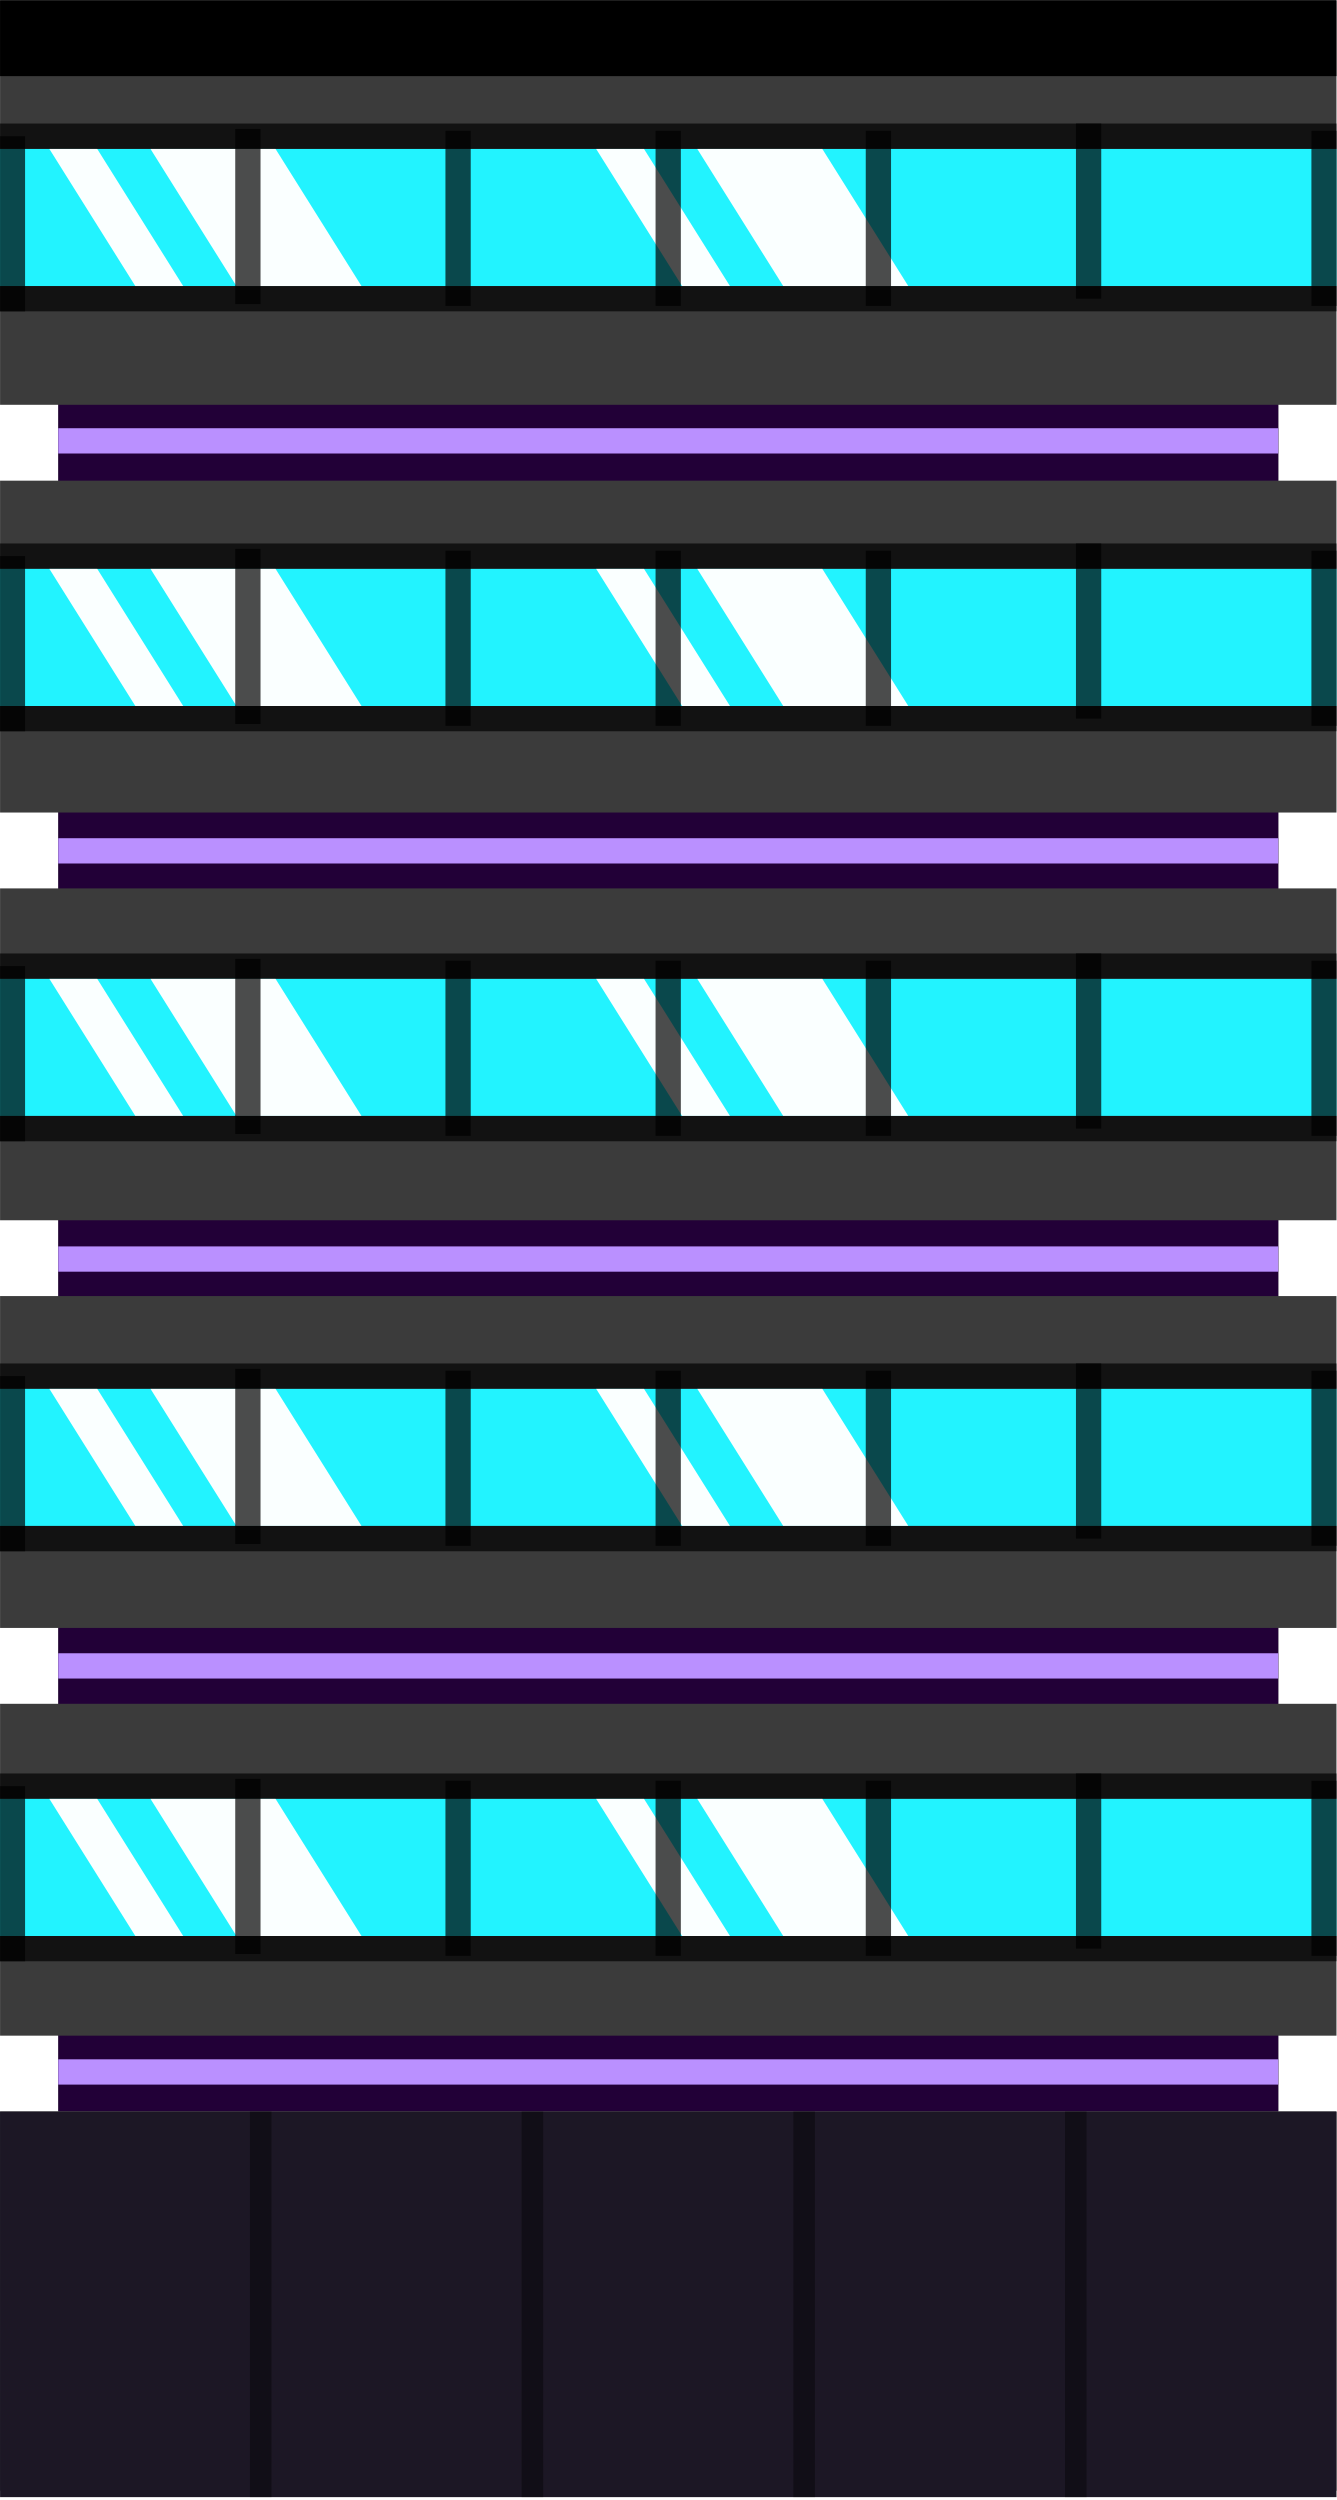
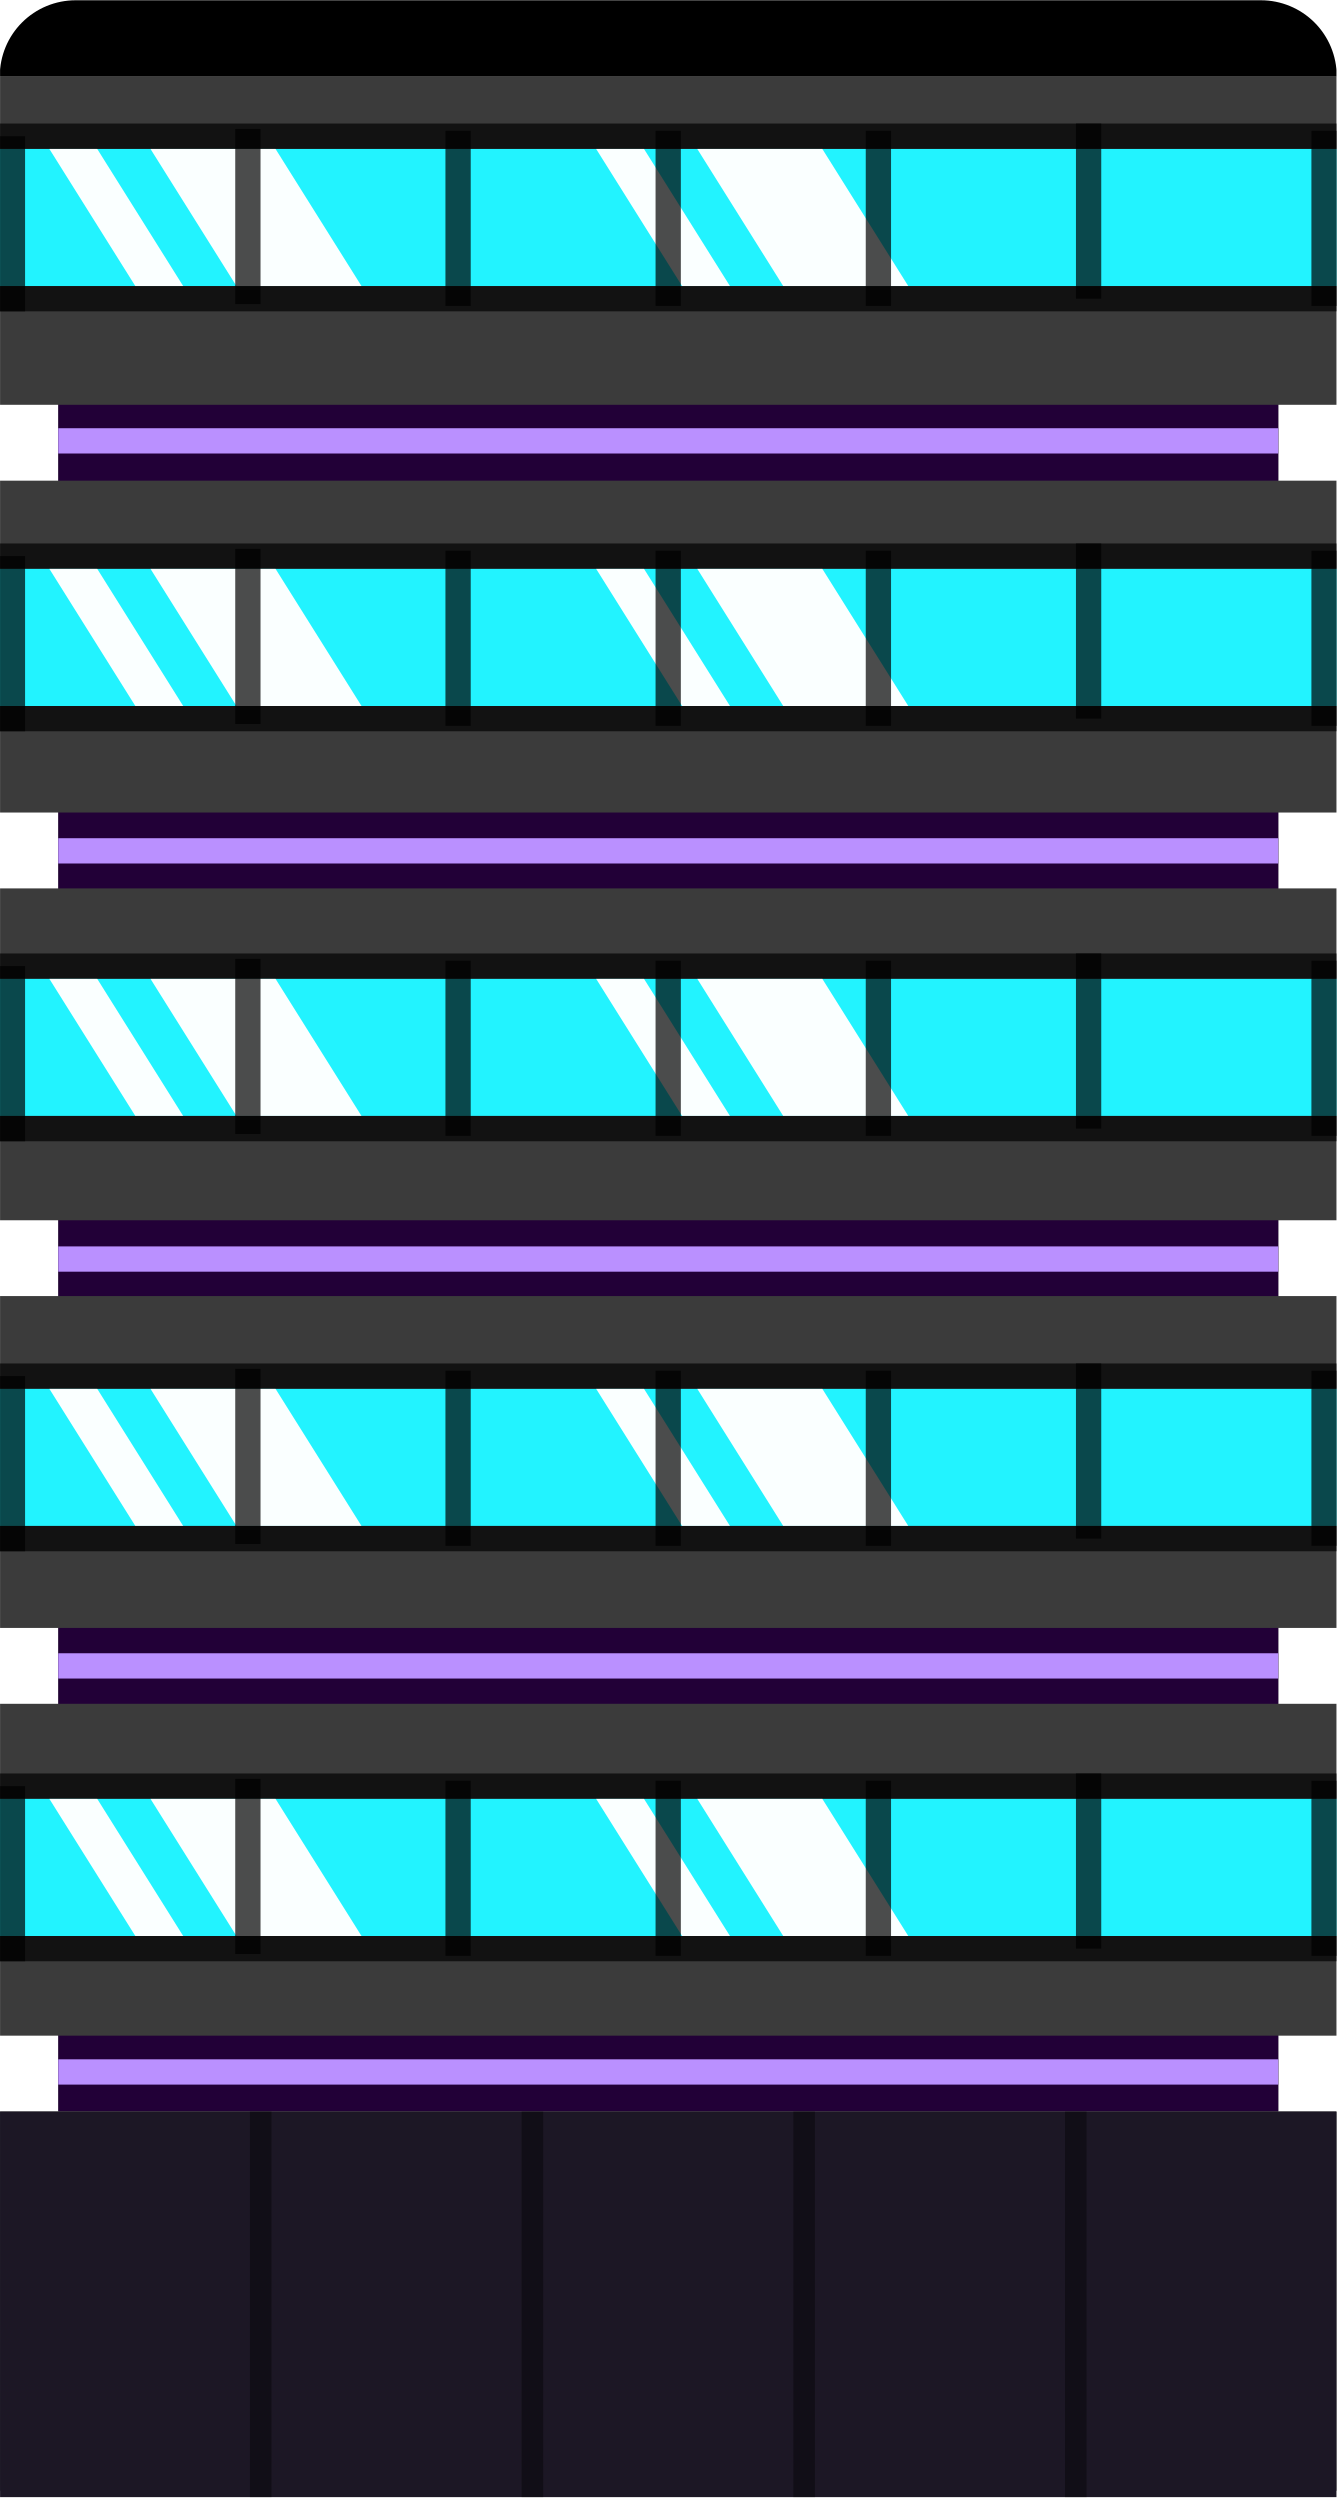
<svg xmlns="http://www.w3.org/2000/svg" width="100%" height="100%" viewBox="0 0 423 791" version="1.1" xml:space="preserve" style="fill-rule:evenodd;clip-rule:evenodd;stroke-linejoin:round;stroke-miterlimit:2;">
  <g transform="matrix(1,0,0,1,-17338,-3746.49)">
    <g id="Artboard2" transform="matrix(1.71188,0,0,1.32355,2768.21,-925.635)">
      <rect x="8511" y="3530" width="247" height="597" style="fill:none;" />
      <clipPath id="_clip1">
        <rect x="8511" y="3530" width="247" height="597" />
      </clipPath>
      <g clip-path="url(#_clip1)">
        <g transform="matrix(0.584153,0,0,0.860738,5048.39,2302.1)">
          <rect x="5946" y="1521" width="386" height="492" />
          <clipPath id="_clip2">
            <rect x="5946" y="1521" width="386" height="492" />
          </clipPath>
          <g clip-path="url(#_clip2)">
            <g transform="matrix(1,0,0,0.877788,-11410.5,-1862.05)">
              <rect x="17209" y="3844.98" width="699" height="583.017" style="fill:rgb(49,0,79);fill-opacity:0.7;" />
            </g>
          </g>
        </g>
        <g transform="matrix(0.530379,0,0,0.755546,6077.24,2666.02)">
          <rect x="4609" y="1279" width="425.136" height="8" style="fill:rgb(186,144,255);" />
        </g>
        <g transform="matrix(0.530379,0,0,0.755546,6077.24,2764.03)">
          <rect x="4609" y="1279" width="425.136" height="8" style="fill:rgb(186,144,255);" />
        </g>
        <g transform="matrix(0.530379,0,0,0.755546,6077.24,2861.61)">
          <rect x="4609" y="1279" width="425.136" height="8" style="fill:rgb(186,144,255);" />
        </g>
        <g transform="matrix(0.530379,0,0,0.755546,6077.24,2958.87)">
          <rect x="4609" y="1279" width="425.136" height="8" style="fill:rgb(186,144,255);" />
        </g>
        <g transform="matrix(0.530379,0,0,0.755546,6077.24,3055.94)">
          <rect x="4609" y="1279" width="425.136" height="8" style="fill:rgb(186,144,255);" />
        </g>
        <g transform="matrix(0.584153,0,0,0.755546,5047.35,2465.88)">
-           <path d="M6352.27,2196.49L6352.27,2076.49L5929.27,2076.49L5929.27,2196.49L6352.27,2196.49ZM6352.27,1947.49L5929.27,1947.49L5929.27,2052.49L6352.27,2052.49L6352.27,1947.49ZM6352.27,1818.49L5929.27,1818.49L5929.27,1923.49L6352.27,1923.49L6352.27,1818.49ZM6352.27,1689.49L5929.27,1689.49L5929.27,1794.49L6352.27,1794.49L6352.27,1689.49ZM6352.27,1560.49L5929.27,1560.49L5929.27,1665.49L6352.27,1665.49L6352.27,1560.49ZM5929.27,1408.49L5929.27,1536.49L6352.27,1536.49L6352.27,1408.49L5929.27,1408.49Z" style="fill:rgb(59,59,59);" />
+           <path d="M6352.27,2196.49L6352.27,2076.49L5929.27,2076.49L5929.27,2196.49L6352.27,2196.49ZM6352.27,1947.49L5929.27,1947.49L5929.27,2052.49L6352.27,2052.49L6352.27,1947.49ZM6352.27,1818.49L5929.27,1818.49L5929.27,1923.49L6352.27,1923.49L6352.27,1818.49ZM6352.27,1689.49L5929.27,1689.49L5929.27,1794.49L6352.27,1794.49L6352.27,1689.49ZM6352.27,1560.49L5929.27,1560.49L5929.27,1665.49L6352.27,1665.49L6352.27,1560.49ZM5929.27,1432.48L5929.27,1536.49L6352.27,1536.49L6352.27,1432.48L5929.27,1432.48Z" style="fill:rgb(59,59,59);" />
        </g>
        <g transform="matrix(0.584153,0,0,-0.116975,5818.59,4266.38)">
          <rect x="4609" y="1192" width="423" height="788" style="fill:rgb(28,23,37);" />
        </g>
        <g transform="matrix(0.584153,0,0,0.0230115,5818.59,3502.63)">
-           <rect x="4609" y="1192" width="423" height="788" />
+           <path d="M5032,1979.93C5032,1770.96 5029.47,1570.55 5024.97,1422.78C5020.47,1275.01 5014.37,1192 5008,1192C4933.61,1192 4707.39,1192 4633,1192C4626.63,1192 4620.53,1275.01 4616.03,1422.78C4611.53,1570.55 4609,1770.96 4609,1979.93C4609,1979.98 4609,1980 4609,1980L5032,1980L5032,1979.93Z" />
        </g>
        <g transform="matrix(0.00944358,0,0,0.116975,8513.65,3895.33)">
          <rect x="4609" y="1192" width="423" height="788" style="fill-opacity:0.38;" />
        </g>
        <g transform="matrix(0.00944358,0,0,0.116975,8563.87,3895.33)">
          <rect x="4609" y="1192" width="423" height="788" style="fill-opacity:0.38;" />
        </g>
        <g transform="matrix(0.00944358,0,0,0.116975,8614.09,3895.33)">
          <rect x="4609" y="1192" width="423" height="788" style="fill-opacity:0.38;" />
        </g>
        <g transform="matrix(0.00944358,0,0,0.116975,8664.3,3895.33)">
          <rect x="4609" y="1192" width="423" height="788" style="fill-opacity:0.38;" />
        </g>
        <g transform="matrix(1.41841,0,0,1.00635,7630.63,2629.45)">
          <g transform="matrix(0.441029,0,0,0.750781,-56.3432,-6.00625)">
            <rect x="1535" y="1247" width="395" height="43.419" style="fill:rgb(34,243,255);" />
            <clipPath id="_clip3">
              <rect x="1535" y="1247" width="395" height="43.419" />
            </clipPath>
            <g clip-path="url(#_clip3)">
              <g transform="matrix(0.33666,0,0.585354,1,-727.814,14)">
                <rect x="4621" y="1208" width="42" height="120" style="fill:rgb(250,255,255);" />
              </g>
              <g transform="matrix(0.87966,0,0.585354,1,-3207.14,14)">
                <rect x="4621" y="1208" width="42" height="120" style="fill:rgb(250,255,255);" />
              </g>
              <g transform="matrix(0.33666,0,0.585354,1,-566.265,14)">
                <rect x="4621" y="1208" width="42" height="120" style="fill:rgb(250,255,255);" />
              </g>
              <g transform="matrix(0.87966,0,0.585354,1,-3045.59,14)">
                <rect x="4621" y="1208" width="42" height="120" style="fill:rgb(250,255,255);" />
              </g>
            </g>
          </g>
          <g transform="matrix(0.409766,0,0,0.750781,-1267.98,-36.0375)">
            <rect x="4609" y="1279" width="425.136" height="8" style="fill-opacity:0.7;" />
          </g>
          <g transform="matrix(0.409766,0,0,0.750781,-1267.98,2.56705)">
            <rect x="4609" y="1279" width="425.136" height="8" style="fill-opacity:0.7;" />
          </g>
          <g transform="matrix(3.28728e-18,0.0978691,-0.411835,4.59721e-17,1181.35,474.416)">
            <rect x="4609" y="1279" width="425.136" height="8" style="fill-opacity:0.7;" />
          </g>
          <g transform="matrix(3.28728e-18,0.0978691,-0.411835,4.59721e-17,1208.74,474.852)">
            <rect x="4609" y="1279" width="425.136" height="8" style="fill-opacity:0.7;" />
          </g>
          <g transform="matrix(3.28728e-18,0.0978691,-0.411835,4.59721e-17,1236.12,474.852)">
            <rect x="4609" y="1279" width="425.136" height="8" style="fill-opacity:0.7;" />
          </g>
          <g transform="matrix(3.28728e-18,0.0978691,-0.411835,4.59721e-17,1263.51,474.852)">
            <rect x="4609" y="1279" width="425.136" height="8" style="fill-opacity:0.7;" />
          </g>
          <g transform="matrix(3.28728e-18,0.0978691,-0.411835,4.59721e-17,1290.9,473.133)">
            <rect x="4609" y="1279" width="425.136" height="8" style="fill-opacity:0.7;" />
          </g>
          <g transform="matrix(3.28728e-18,0.0978691,-0.411835,4.59721e-17,1321.58,474.852)">
            <rect x="4609" y="1279" width="425.136" height="8" style="fill-opacity:0.7;" />
          </g>
          <g transform="matrix(3.28728e-18,0.0978691,-0.411835,4.59721e-17,1150.67,476.136)">
            <rect x="4609" y="1279" width="425.136" height="8" style="fill-opacity:0.7;" />
          </g>
        </g>
        <g transform="matrix(1.41841,0,0,1.00635,7630.63,2729.83)">
          <g transform="matrix(0.441029,0,0,0.750781,-56.3432,-6.00625)">
            <rect x="1535" y="1247" width="395" height="43.419" style="fill:rgb(34,243,255);" />
            <clipPath id="_clip4">
              <rect x="1535" y="1247" width="395" height="43.419" />
            </clipPath>
            <g clip-path="url(#_clip4)">
              <g transform="matrix(0.33666,0,0.585354,1,-727.814,14)">
                <rect x="4621" y="1208" width="42" height="120" style="fill:rgb(250,255,255);" />
              </g>
              <g transform="matrix(0.87966,0,0.585354,1,-3207.14,14)">
                <rect x="4621" y="1208" width="42" height="120" style="fill:rgb(250,255,255);" />
              </g>
              <g transform="matrix(0.33666,0,0.585354,1,-566.265,14)">
                <rect x="4621" y="1208" width="42" height="120" style="fill:rgb(250,255,255);" />
              </g>
              <g transform="matrix(0.87966,0,0.585354,1,-3045.59,14)">
                <rect x="4621" y="1208" width="42" height="120" style="fill:rgb(250,255,255);" />
              </g>
            </g>
          </g>
          <g transform="matrix(0.409766,0,0,0.750781,-1267.98,-36.0375)">
            <rect x="4609" y="1279" width="425.136" height="8" style="fill-opacity:0.7;" />
          </g>
          <g transform="matrix(0.409766,0,0,0.750781,-1267.98,2.56705)">
            <rect x="4609" y="1279" width="425.136" height="8" style="fill-opacity:0.7;" />
          </g>
          <g transform="matrix(3.28728e-18,0.0978691,-0.411835,4.59721e-17,1181.35,474.416)">
            <rect x="4609" y="1279" width="425.136" height="8" style="fill-opacity:0.7;" />
          </g>
          <g transform="matrix(3.28728e-18,0.0978691,-0.411835,4.59721e-17,1208.74,474.852)">
            <rect x="4609" y="1279" width="425.136" height="8" style="fill-opacity:0.7;" />
          </g>
          <g transform="matrix(3.28728e-18,0.0978691,-0.411835,4.59721e-17,1236.12,474.852)">
            <rect x="4609" y="1279" width="425.136" height="8" style="fill-opacity:0.7;" />
          </g>
          <g transform="matrix(3.28728e-18,0.0978691,-0.411835,4.59721e-17,1263.51,474.852)">
            <rect x="4609" y="1279" width="425.136" height="8" style="fill-opacity:0.7;" />
          </g>
          <g transform="matrix(3.28728e-18,0.0978691,-0.411835,4.59721e-17,1290.9,473.133)">
            <rect x="4609" y="1279" width="425.136" height="8" style="fill-opacity:0.7;" />
          </g>
          <g transform="matrix(3.28728e-18,0.0978691,-0.411835,4.59721e-17,1321.58,474.852)">
            <rect x="4609" y="1279" width="425.136" height="8" style="fill-opacity:0.7;" />
          </g>
          <g transform="matrix(3.28728e-18,0.0978691,-0.411835,4.59721e-17,1150.67,476.136)">
            <rect x="4609" y="1279" width="425.136" height="8" style="fill-opacity:0.7;" />
          </g>
        </g>
        <g transform="matrix(1.41841,0,0,1.00635,7630.63,2827.84)">
          <g transform="matrix(0.441029,0,0,0.750781,-56.3432,-6.00625)">
            <rect x="1535" y="1247" width="395" height="43.419" style="fill:rgb(34,243,255);" />
            <clipPath id="_clip5">
              <rect x="1535" y="1247" width="395" height="43.419" />
            </clipPath>
            <g clip-path="url(#_clip5)">
              <g transform="matrix(0.33666,0,0.585354,1,-727.814,14)">
                <rect x="4621" y="1208" width="42" height="120" style="fill:rgb(250,255,255);" />
              </g>
              <g transform="matrix(0.87966,0,0.585354,1,-3207.14,14)">
                <rect x="4621" y="1208" width="42" height="120" style="fill:rgb(250,255,255);" />
              </g>
              <g transform="matrix(0.33666,0,0.585354,1,-566.265,14)">
                <rect x="4621" y="1208" width="42" height="120" style="fill:rgb(250,255,255);" />
              </g>
              <g transform="matrix(0.87966,0,0.585354,1,-3045.59,14)">
                <rect x="4621" y="1208" width="42" height="120" style="fill:rgb(250,255,255);" />
              </g>
            </g>
          </g>
          <g transform="matrix(0.409766,0,0,0.750781,-1267.98,-36.0375)">
            <rect x="4609" y="1279" width="425.136" height="8" style="fill-opacity:0.7;" />
          </g>
          <g transform="matrix(0.409766,0,0,0.750781,-1267.98,2.56705)">
            <rect x="4609" y="1279" width="425.136" height="8" style="fill-opacity:0.7;" />
          </g>
          <g transform="matrix(3.28728e-18,0.0978691,-0.411835,4.59721e-17,1181.35,474.416)">
            <rect x="4609" y="1279" width="425.136" height="8" style="fill-opacity:0.7;" />
          </g>
          <g transform="matrix(3.28728e-18,0.0978691,-0.411835,4.59721e-17,1208.74,474.852)">
            <rect x="4609" y="1279" width="425.136" height="8" style="fill-opacity:0.7;" />
          </g>
          <g transform="matrix(3.28728e-18,0.0978691,-0.411835,4.59721e-17,1236.12,474.852)">
            <rect x="4609" y="1279" width="425.136" height="8" style="fill-opacity:0.7;" />
          </g>
          <g transform="matrix(3.28728e-18,0.0978691,-0.411835,4.59721e-17,1263.51,474.852)">
            <rect x="4609" y="1279" width="425.136" height="8" style="fill-opacity:0.7;" />
          </g>
          <g transform="matrix(3.28728e-18,0.0978691,-0.411835,4.59721e-17,1290.9,473.133)">
            <rect x="4609" y="1279" width="425.136" height="8" style="fill-opacity:0.7;" />
          </g>
          <g transform="matrix(3.28728e-18,0.0978691,-0.411835,4.59721e-17,1321.58,474.852)">
            <rect x="4609" y="1279" width="425.136" height="8" style="fill-opacity:0.7;" />
          </g>
          <g transform="matrix(3.28728e-18,0.0978691,-0.411835,4.59721e-17,1150.67,476.136)">
            <rect x="4609" y="1279" width="425.136" height="8" style="fill-opacity:0.7;" />
          </g>
        </g>
        <g transform="matrix(1.41841,0,0,1.00635,7630.63,2925.85)">
          <g transform="matrix(0.441029,0,0,0.750781,-56.3432,-6.00625)">
            <rect x="1535" y="1247" width="395" height="43.419" style="fill:rgb(34,243,255);" />
            <clipPath id="_clip6">
              <rect x="1535" y="1247" width="395" height="43.419" />
            </clipPath>
            <g clip-path="url(#_clip6)">
              <g transform="matrix(0.33666,0,0.585354,1,-727.814,14)">
                <rect x="4621" y="1208" width="42" height="120" style="fill:rgb(250,255,255);" />
              </g>
              <g transform="matrix(0.87966,0,0.585354,1,-3207.14,14)">
                <rect x="4621" y="1208" width="42" height="120" style="fill:rgb(250,255,255);" />
              </g>
              <g transform="matrix(0.33666,0,0.585354,1,-566.265,14)">
                <rect x="4621" y="1208" width="42" height="120" style="fill:rgb(250,255,255);" />
              </g>
              <g transform="matrix(0.87966,0,0.585354,1,-3045.59,14)">
                <rect x="4621" y="1208" width="42" height="120" style="fill:rgb(250,255,255);" />
              </g>
            </g>
          </g>
          <g transform="matrix(0.409766,0,0,0.750781,-1267.98,-36.0375)">
            <rect x="4609" y="1279" width="425.136" height="8" style="fill-opacity:0.7;" />
          </g>
          <g transform="matrix(0.409766,0,0,0.750781,-1267.98,2.56705)">
            <rect x="4609" y="1279" width="425.136" height="8" style="fill-opacity:0.7;" />
          </g>
          <g transform="matrix(3.28728e-18,0.0978691,-0.411835,4.59721e-17,1181.35,474.416)">
            <rect x="4609" y="1279" width="425.136" height="8" style="fill-opacity:0.7;" />
          </g>
          <g transform="matrix(3.28728e-18,0.0978691,-0.411835,4.59721e-17,1208.74,474.852)">
            <rect x="4609" y="1279" width="425.136" height="8" style="fill-opacity:0.7;" />
          </g>
          <g transform="matrix(3.28728e-18,0.0978691,-0.411835,4.59721e-17,1236.12,474.852)">
            <rect x="4609" y="1279" width="425.136" height="8" style="fill-opacity:0.7;" />
          </g>
          <g transform="matrix(3.28728e-18,0.0978691,-0.411835,4.59721e-17,1263.51,474.852)">
            <rect x="4609" y="1279" width="425.136" height="8" style="fill-opacity:0.7;" />
          </g>
          <g transform="matrix(3.28728e-18,0.0978691,-0.411835,4.59721e-17,1290.9,473.133)">
            <rect x="4609" y="1279" width="425.136" height="8" style="fill-opacity:0.7;" />
          </g>
          <g transform="matrix(3.28728e-18,0.0978691,-0.411835,4.59721e-17,1321.58,474.852)">
            <rect x="4609" y="1279" width="425.136" height="8" style="fill-opacity:0.7;" />
          </g>
          <g transform="matrix(3.28728e-18,0.0978691,-0.411835,4.59721e-17,1150.67,476.136)">
            <rect x="4609" y="1279" width="425.136" height="8" style="fill-opacity:0.7;" />
          </g>
        </g>
        <g transform="matrix(1.41841,0,0,1.00635,7630.63,3023.87)">
          <g transform="matrix(0.441029,0,0,0.750781,-56.3432,-6.00625)">
            <rect x="1535" y="1247" width="395" height="43.419" style="fill:rgb(34,243,255);" />
            <clipPath id="_clip7">
              <rect x="1535" y="1247" width="395" height="43.419" />
            </clipPath>
            <g clip-path="url(#_clip7)">
              <g transform="matrix(0.33666,0,0.585354,1,-727.814,14)">
                <rect x="4621" y="1208" width="42" height="120" style="fill:rgb(250,255,255);" />
              </g>
              <g transform="matrix(0.87966,0,0.585354,1,-3207.14,14)">
                <rect x="4621" y="1208" width="42" height="120" style="fill:rgb(250,255,255);" />
              </g>
              <g transform="matrix(0.33666,0,0.585354,1,-566.265,14)">
                <rect x="4621" y="1208" width="42" height="120" style="fill:rgb(250,255,255);" />
              </g>
              <g transform="matrix(0.87966,0,0.585354,1,-3045.59,14)">
                <rect x="4621" y="1208" width="42" height="120" style="fill:rgb(250,255,255);" />
              </g>
            </g>
          </g>
          <g transform="matrix(0.409766,0,0,0.750781,-1267.98,-36.0375)">
            <rect x="4609" y="1279" width="425.136" height="8" style="fill-opacity:0.7;" />
          </g>
          <g transform="matrix(0.409766,0,0,0.750781,-1267.98,2.56705)">
            <rect x="4609" y="1279" width="425.136" height="8" style="fill-opacity:0.7;" />
          </g>
          <g transform="matrix(3.28728e-18,0.0978691,-0.411835,4.59721e-17,1181.35,474.416)">
            <rect x="4609" y="1279" width="425.136" height="8" style="fill-opacity:0.7;" />
          </g>
          <g transform="matrix(3.28728e-18,0.0978691,-0.411835,4.59721e-17,1208.74,474.852)">
            <rect x="4609" y="1279" width="425.136" height="8" style="fill-opacity:0.7;" />
          </g>
          <g transform="matrix(3.28728e-18,0.0978691,-0.411835,4.59721e-17,1236.12,474.852)">
            <rect x="4609" y="1279" width="425.136" height="8" style="fill-opacity:0.7;" />
          </g>
          <g transform="matrix(3.28728e-18,0.0978691,-0.411835,4.59721e-17,1263.51,474.852)">
            <rect x="4609" y="1279" width="425.136" height="8" style="fill-opacity:0.7;" />
          </g>
          <g transform="matrix(3.28728e-18,0.0978691,-0.411835,4.59721e-17,1290.9,473.133)">
            <rect x="4609" y="1279" width="425.136" height="8" style="fill-opacity:0.7;" />
          </g>
          <g transform="matrix(3.28728e-18,0.0978691,-0.411835,4.59721e-17,1321.58,474.852)">
            <rect x="4609" y="1279" width="425.136" height="8" style="fill-opacity:0.7;" />
          </g>
          <g transform="matrix(3.28728e-18,0.0978691,-0.411835,4.59721e-17,1150.67,476.136)">
            <rect x="4609" y="1279" width="425.136" height="8" style="fill-opacity:0.7;" />
          </g>
        </g>
      </g>
    </g>
  </g>
</svg>
